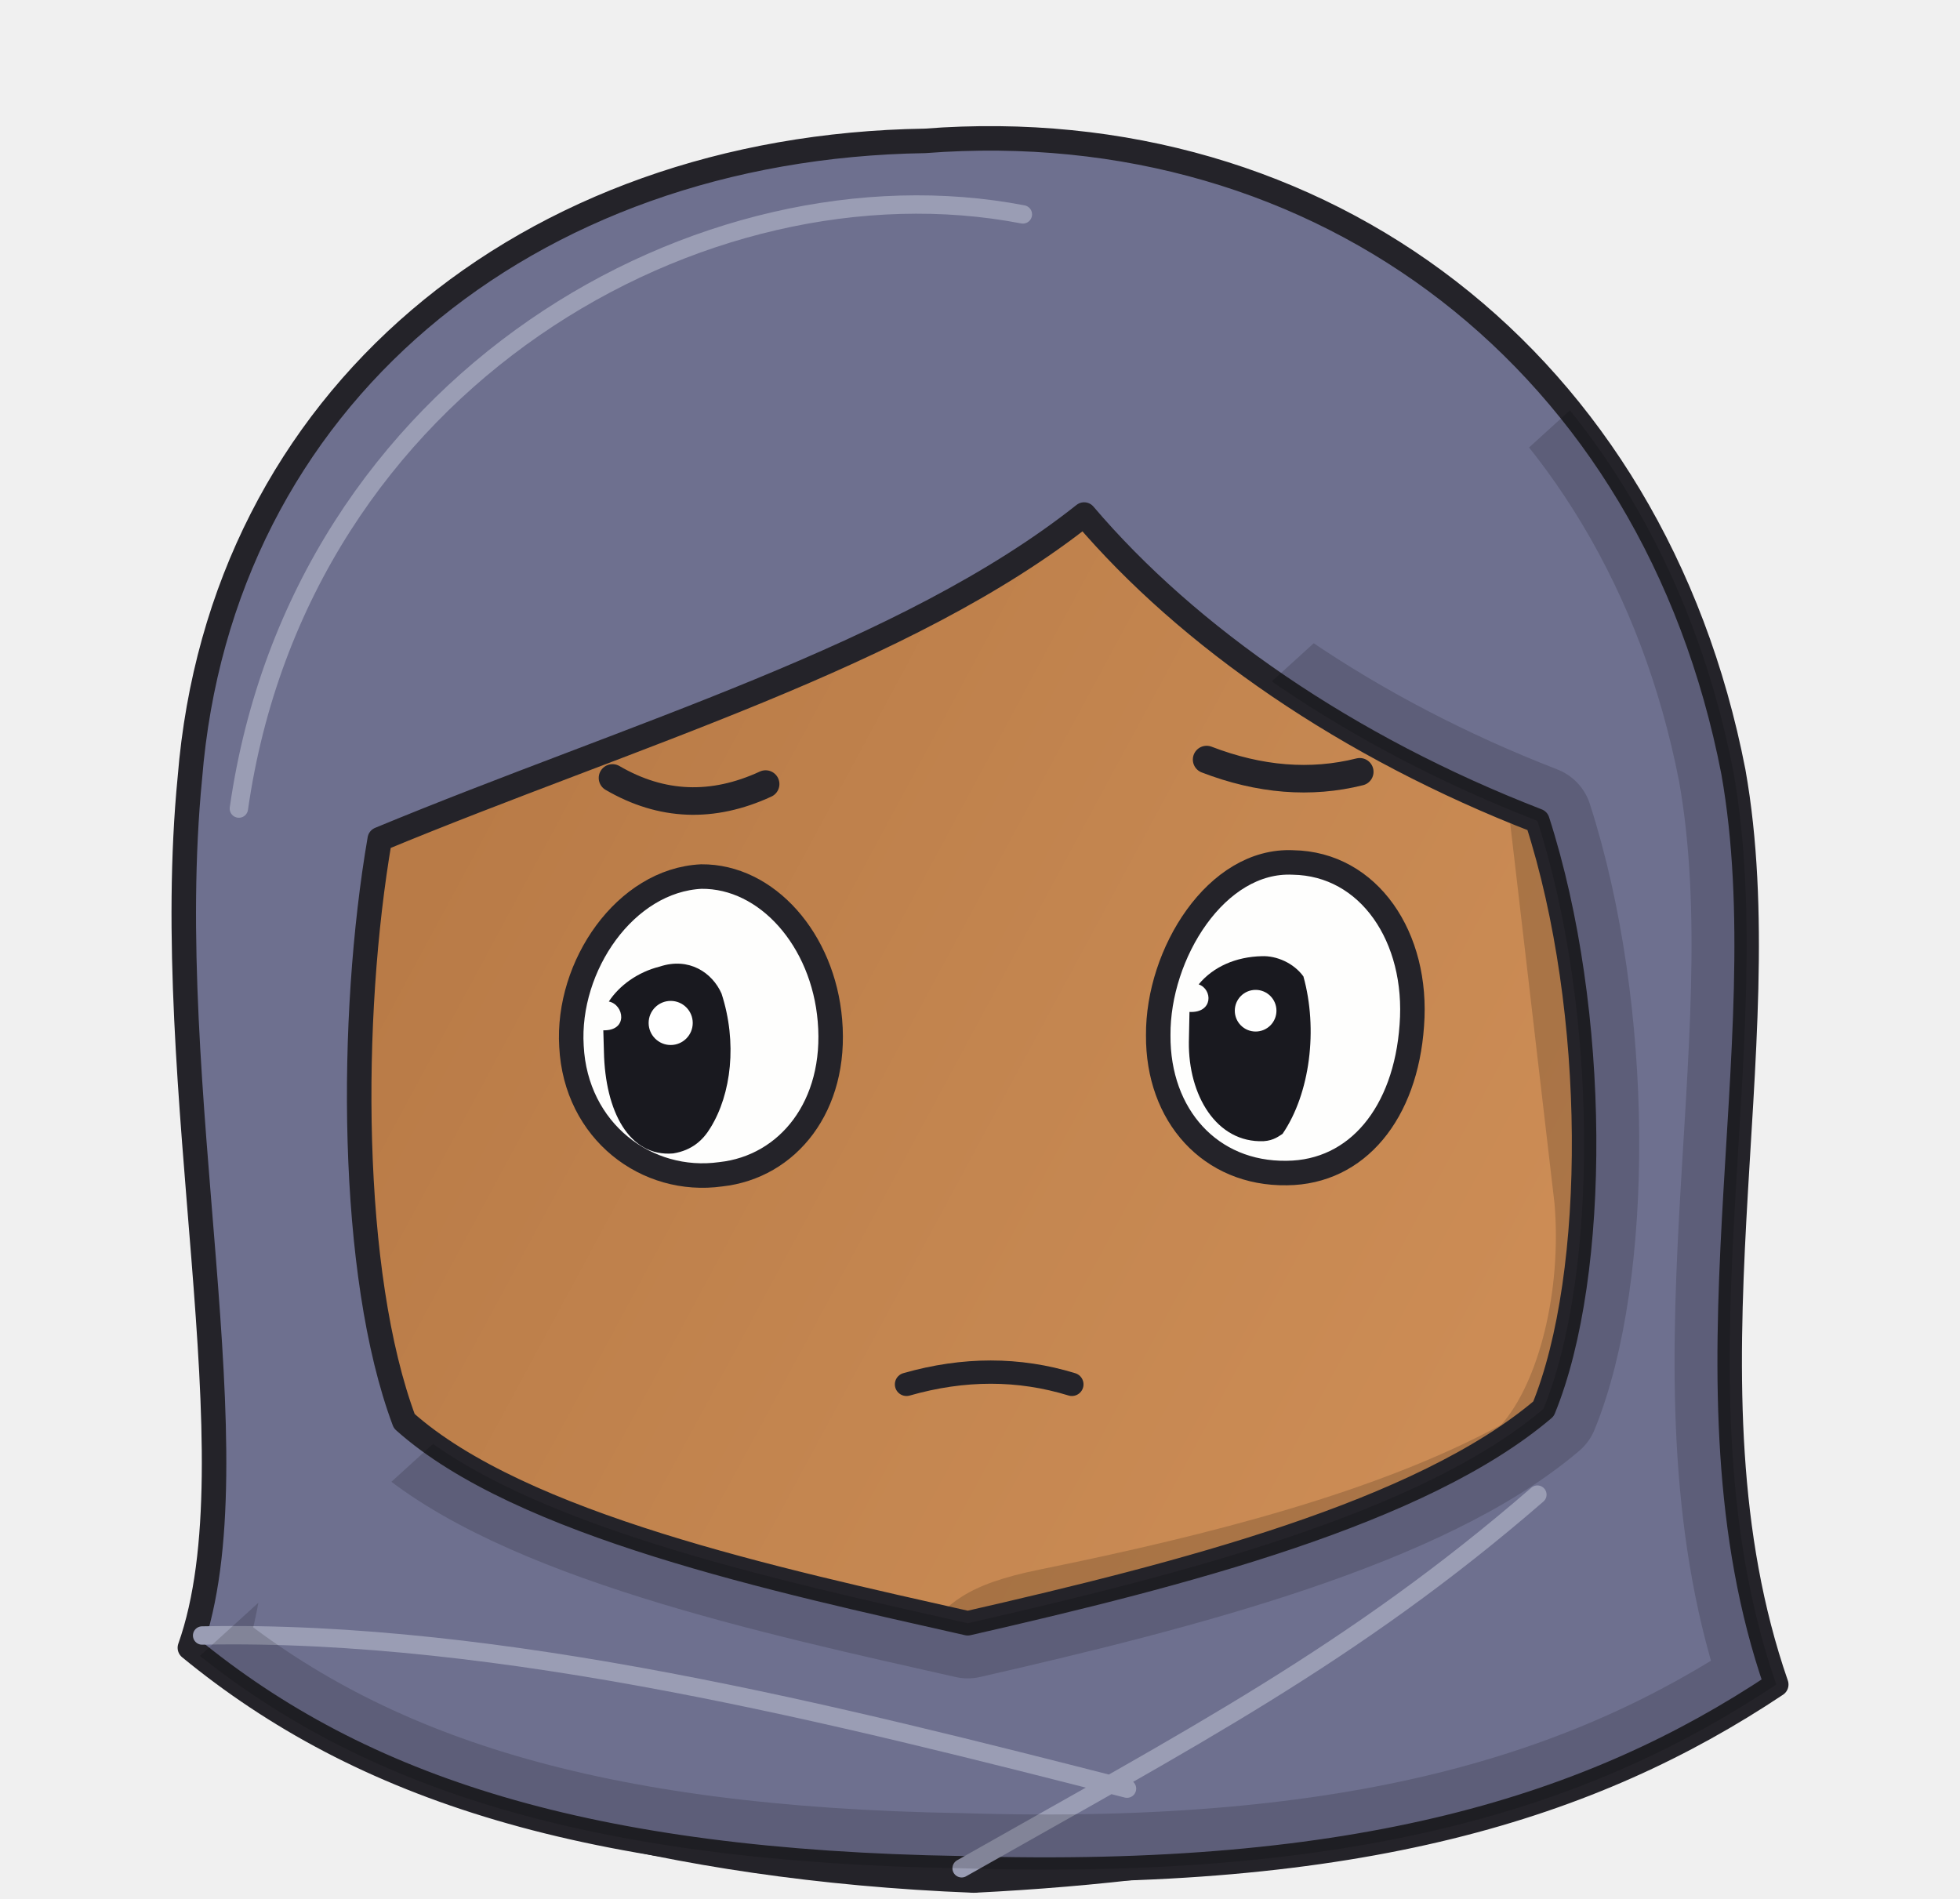
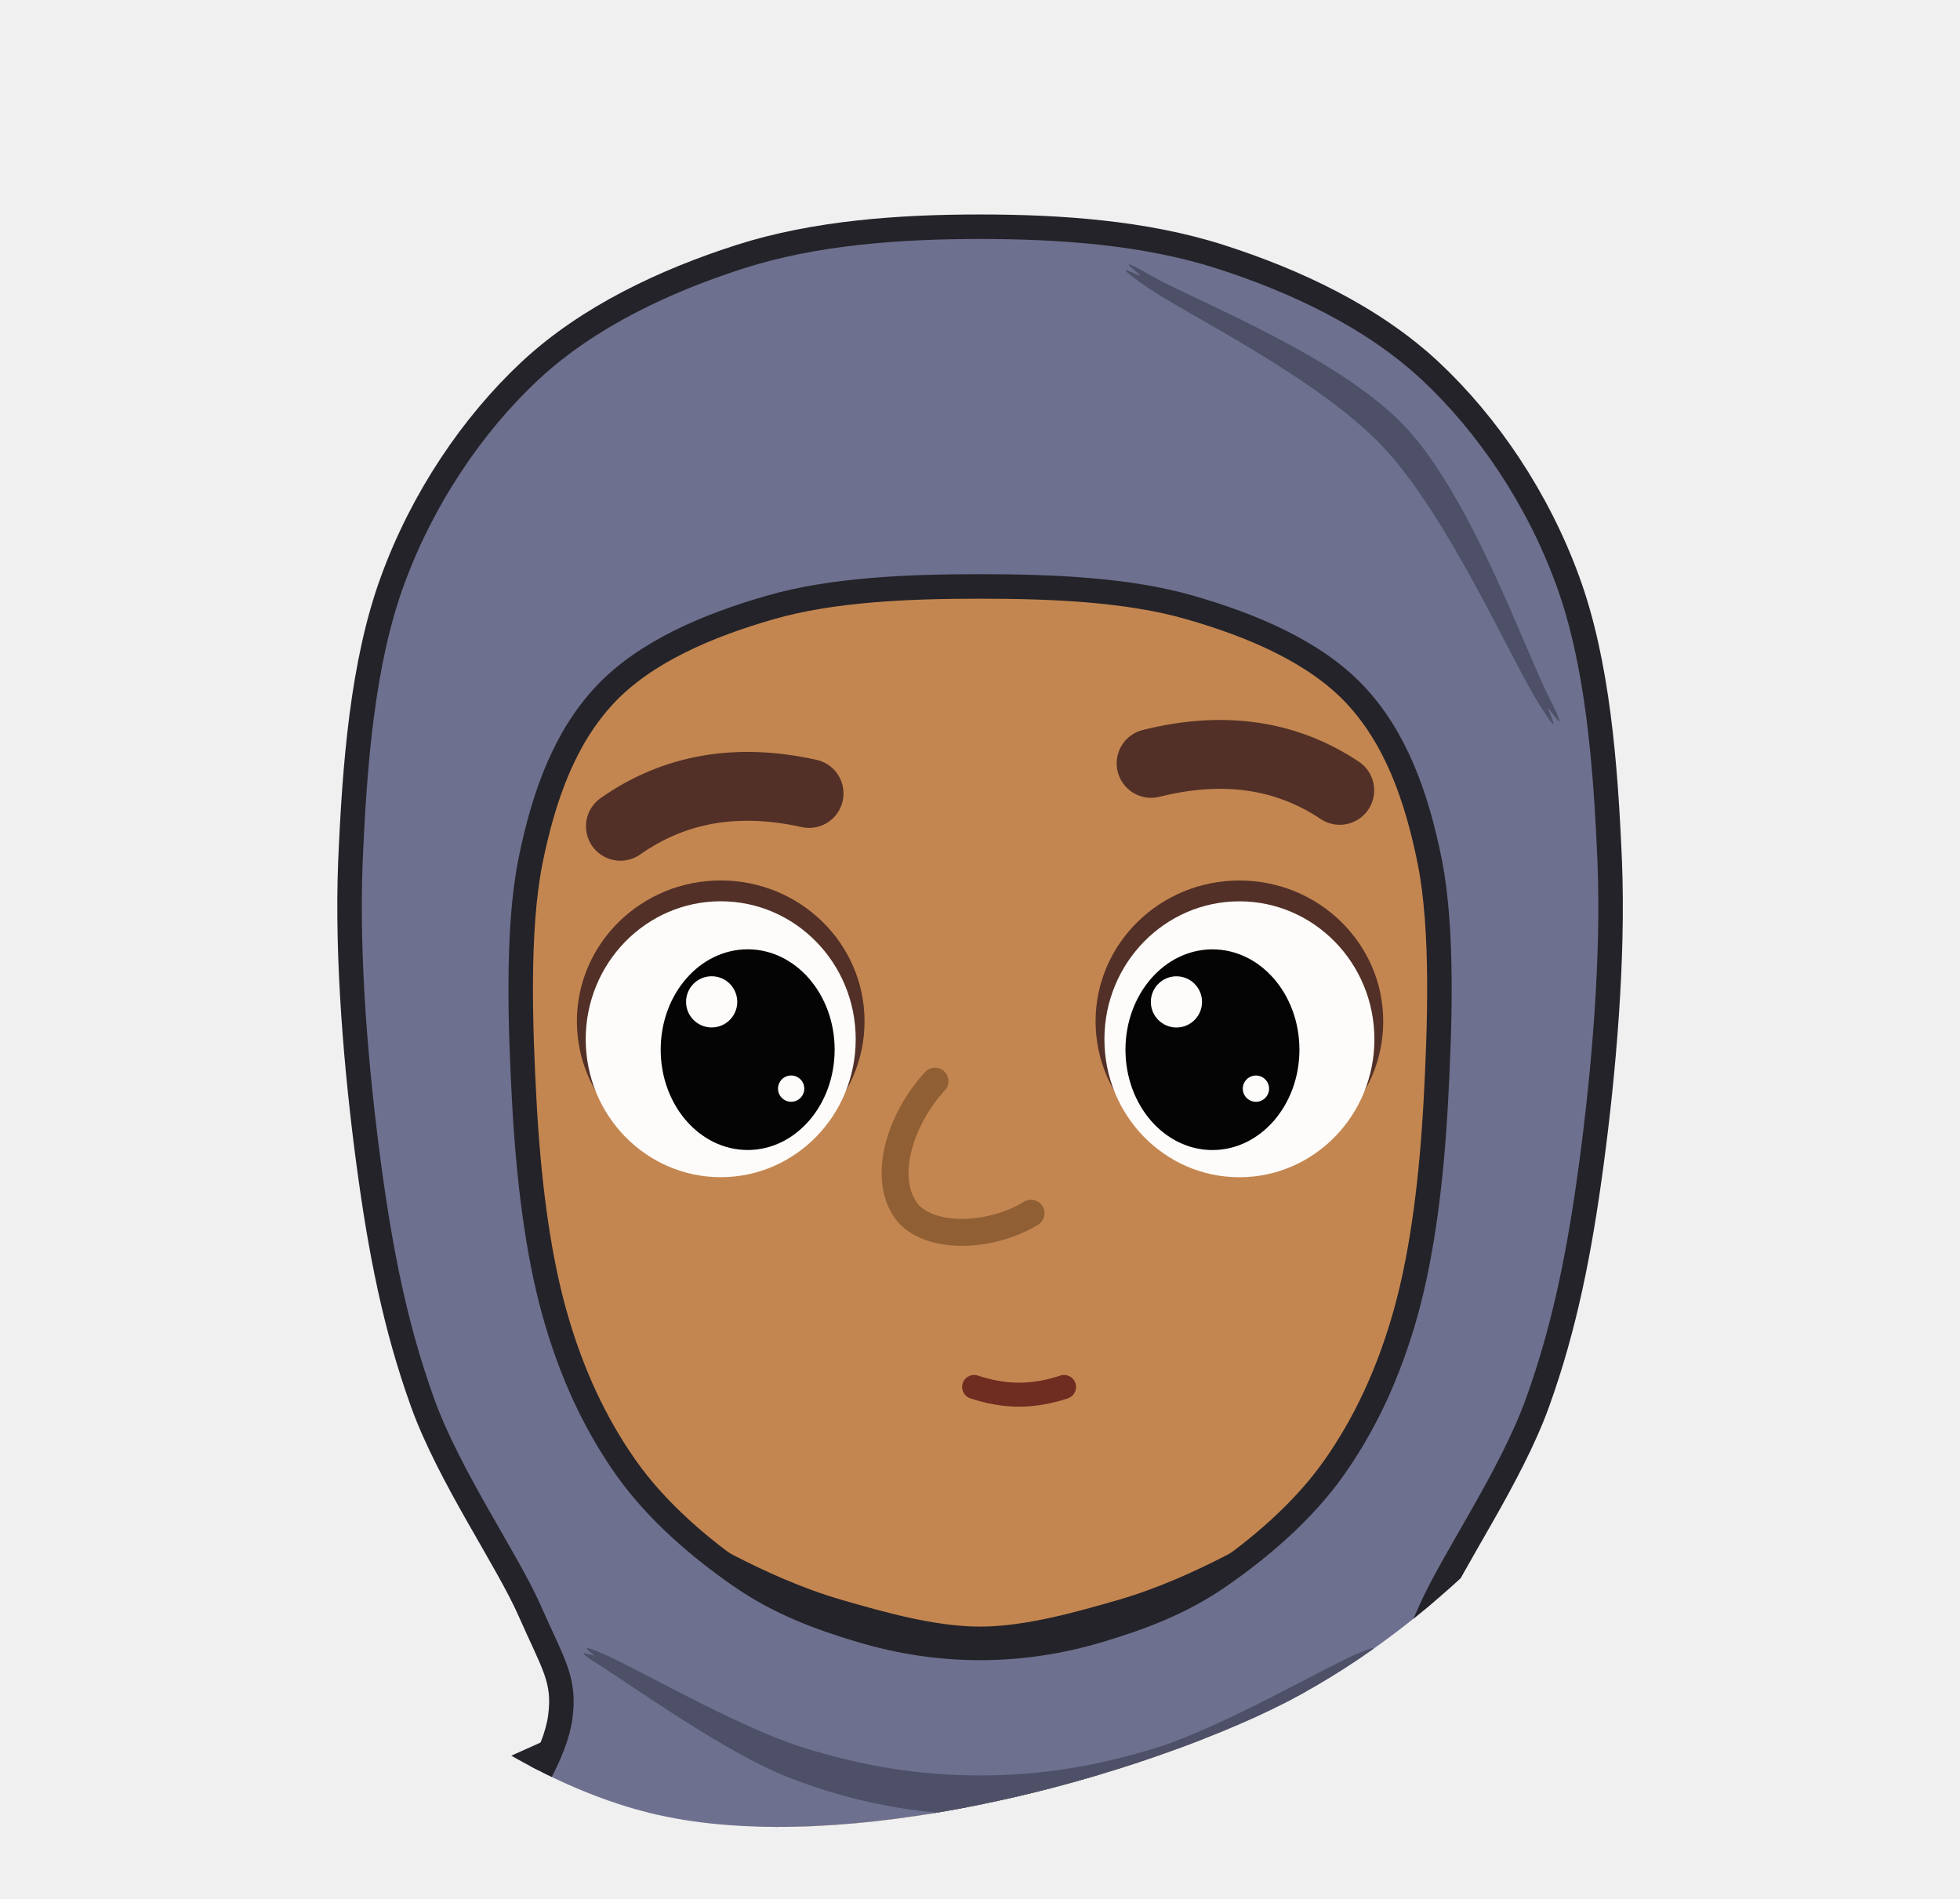
- <svg xmlns="http://www.w3.org/2000/svg" viewBox="0 0 320 310" fill="none" stroke="#242329" stroke-width="4" stroke-linecap="round" stroke-linejoin="round" role="img" aria-labelledby="hijab-reflective-title hijab-reflective-description">
+ <svg xmlns="http://www.w3.org/2000/svg" viewBox="0 0 320 310" width="320" height="310">
  <defs>
-     <linearGradient id="hijab-reflective-skin" x1="84" y1="144" x2="251" y2="234" gradientUnits="userSpaceOnUse">
-       <stop stop-color="#B97B47" />
-       <stop offset=".55" stop-color="#C48650" />
-       <stop offset="1" stop-color="#CC8C55" />
-     </linearGradient>
-     <linearGradient id="hijab-reflective-hair" x1="151" y1="43" x2="158" y2="133" gradientUnits="userSpaceOnUse">
-       <stop stop-color="#493225" />
-       <stop offset=".5" stop-color="#533B2B" />
-       <stop offset="1" stop-color="#33251E" />
-     </linearGradient>
-     <linearGradient id="hijab-reflective-mint" x1="155" y1="20" x2="162" y2="216" gradientUnits="userSpaceOnUse">
-       <stop stop-color="#B5F3D6" />
-       <stop offset=".55" stop-color="#AEF0D2" />
-       <stop offset="1" stop-color="#ABEDCF" />
-     </linearGradient>
-     <linearGradient id="hijab-reflective-ear-cushion" x1="35" y1="147" x2="62" y2="200" gradientUnits="userSpaceOnUse">
-       <stop stop-color="#309775" />
-       <stop offset="1" stop-color="#349778" />
-     </linearGradient>
-     <linearGradient id="hijab-reflective-collar-fabric" x1="99" y1="244" x2="112" y2="301" gradientUnits="userSpaceOnUse">
-       <stop stop-color="#18344F" />
-       <stop offset="1" stop-color="#1D3959" />
-     </linearGradient>
-     <clipPath id="hijab-reflective-hair-boundary">
-       <path d="M60.5 131.2C68.5 80.1 106.6 44 158.6 44.3C210.7 44.5 247.6 79.4 255.4 131.1C251.6 116.7 232 107 212.6 106.6C195.2 105.5 177.9 111 158.3 113.8C139 117 119.2 116.9 99.2 118.3C82 119.7 69.5 124.2 60.5 131.2Z" />
+     <clipPath id="cd20b">
+       <rect x="-4000" y="-4000" width="9000" height="9000" />
    </clipPath>
-     <clipPath id="hijab-reflective-head-clip">
-       <path d="M61 130.5C63 83 104 44 159 44C212 44 252 82 255 129L263.8 204.5C265 218.8 261.2 233.7 255.1 240.6C235 251.5 207.9 258.5 179.9 264.2C167.5 266.7 164.8 269.8 160.3 275C158.7 277.4 156.1 277.2 154.1 275C150.9 271 147 267.3 135.3 264.8C101.9 257.7 76.3 250.6 58.4 241.8C50.3 237.4 48.8 227.7 48.1 214.7L50.5 155Z" />
+     <clipPath id="cd20cr">
+       <path d="M849.11 514.82C851.54 584.05 829.10 653.81 791.24 712.76C753.38 771.44 694.43 835.26 621.69 868.25C548.95 901.24 431.58 929.64 354.52 910.71C277.18 891.78 196.86 818.77 157.92 754.68C119.25 690.59 105.19 599.19 121.69 526.45C138.18 453.43 190.64 363.12 256.35 317.69C321.80 272.26 428.07 256.57 514.60 253.33C601.41 249.81 720.66 254.41 776.37 297.94C832.34 341.48 846.67 445.59 849.11 514.82Z" />
+       <path d="M-473.50 -700.97L1473.50 -700.97L1473.50 745.75L-473.50 745.75Z" />
    </clipPath>
-     <clipPath id="hijab-reflective-confident-eyes">
-       <path d="M90 158L238 148L238 199L90 199Z" />
+     <clipPath id="cd20s">
+       <path d="M500 917.1L616.5 850.9C621.8 853.2 636.8 859.1 648.3 864.2C659.7 869.3 672.5 875.4 685.3 881.4C698.1 887.3 712.5 893.3 725 899.9C737.6 906.5 750.8 914.3 760.8 921.1C770.7 927.9 778 934.3 784.6 941C791.2 947.6 795.8 954.2 800.5 960.8C805.1 967.4 808.6 974.1 812.4 980.7C816.1 987.2 821.2 996.8 823 1000L177 1000C178.8 996.8 183.9 987.2 187.6 980.7C191.4 974.1 194.9 967.4 199.5 960.8C204.2 954.2 208.8 947.6 215.4 941C222 934.3 229.3 927.9 239.2 921.1C249.2 914.3 262.4 906.5 275 899.9C287.5 893.3 301.9 887.3 314.7 881.4C327.5 875.4 340.3 869.3 351.7 864.2C363.2 859.1 378.2 853.2 383.5 850.9L500 917.1Z" fill="#FAF5E9" stroke="#242329" stroke-width="10.82" stroke-linejoin="round" stroke-linecap="round" transform="translate(500 1014) scale(0.86) translate(-500 -1000)" />
+       <path d="M378.2 858.9C378.7 854.5 378.7 839.9 380.9 832.4C383.1 824.9 389.7 817 391.5 813.9C395 817 404.7 826.2 412.6 832.4C420.6 838.6 430.3 845.2 439.1 850.9C447.9 856.7 457.2 862 465.6 866.8C474 871.7 485.4 877.9 489.4 880.1C489.9 886.2 491.6 911 492.1 917.1C484.6 914 461.2 905.7 447.1 898.6C432.9 891.5 418.8 881.4 407.3 874.8C395.9 868.2 383.1 861.5 378.2 858.9ZM621.8 858.9C621.3 854.5 621.3 839.9 619.1 832.4C616.9 824.9 610.3 817 608.5 813.9C605 817 595.3 826.2 587.4 832.4C579.4 838.6 569.7 845.2 560.9 850.9C552.1 856.7 542.8 862 534.4 866.8C526 871.7 514.6 877.9 510.6 880.1C510.1 886.2 508.4 911 507.9 917.1C515.4 914 538.8 905.7 552.9 898.6C567.1 891.5 581.2 881.4 592.7 874.8C604.1 868.2 616.9 861.5 621.8 858.9Z" fill="#B7B3A9" transform="translate(500 1014) scale(0.86) translate(-500 -1000)" />
+       <path d="M492.1 911.8L507.9 911.8L507.9 1000L492.1 1000Z" fill="#B7B3A9" transform="translate(500 1014) scale(0.86) translate(-500 -1000)" />
    </clipPath>
-     <clipPath id="hijab-reflective-soft-lids">
-       <path d="M90 160Q114 149 139 157L139 199L90 199ZM185 157Q210 145 236 153L236 199L185 199Z" />
+     <clipPath id="cd20eL">
+       <ellipse cx="385.5" cy="569" rx="59.6" ry="60.9" />
    </clipPath>
-     <clipPath id="hijab-reflective-fin-half">
-       <path d="M330 0H420V420H0V300Z" />
+     <clipPath id="cd20eR">
+       <ellipse cx="614.5" cy="569" rx="59.6" ry="60.9" />
    </clipPath>
-     <clipPath id="hijab-reflective-fin-collar-front">
-       <path d="M156 271C191 267 228 257 259 245L267 281C237 298 199 305 159 307Z" />
+     <filter id="cd20bl" x="-60%" y="-90%" width="220%" height="280%">
+       <feGaussianBlur stdDeviation="15" />
+     </filter>
+     <clipPath id="cd20eo">
+       <path d="M-1000 -1000H2000V2000H-1000Z" />
    </clipPath>
-     <clipPath id="hijab-reflective-fin-hat">
-       <path d="M31 269C42 238 26 178 31 127C36 65 86 24 151 23C216 18 270 59 283 126C291 171 273 226 290 275C260 295 222 307 157 305C96 304 59 292 31 269ZM62 137C57 166 57 208 66 232C85 249 127 258 158 265C193 257 232 247 252 230C261 208 261 165 251 134C220 122 194 104 177 84C148 107 103 120 62 137Z" />
+     <clipPath id="cd20ck">
+       <ellipse cx="385.5" cy="561.1" rx="66.5" ry="65.2" />
+       <ellipse cx="385.5" cy="569" rx="62.6" ry="63.9" />
+       <ellipse cx="614.5" cy="561.1" rx="66.5" ry="65.2" />
+       <ellipse cx="614.5" cy="569" rx="62.6" ry="63.9" />
+     </clipPath>
+     <clipPath id="cd20pa" transform="scale(2.32558) translate(55 107)">
+       <path d="M289.1 149.6C290.0 175.2 281.7 201.0 267.7 222.8C253.7 244.5 231.9 268.1 205.0 280.3C178.1 292.5 134.7 303.0 106.2 296.0C77.6 289.0 47.9 262.0 33.5 238.3C19.2 214.6 14.0 180.8 20.1 153.9C26.2 126.9 45.6 93.5 69.9 76.7C94.1 59.9 133.4 54.1 165.4 52.9C197.5 51.6 241.6 53.3 262.2 69.4C282.9 85.5 288.2 124.0 289.1 149.6Z" />
+       <path d="M-200 -300L520 -300L520 235L-200 235Z" />
    </clipPath>
  </defs>
-   <g id="hijab-reflective-head">
-     <path d="M61 130.5C63 83 104 44 159 44C212 44 252 82 255 129L263.8 204.5C265 218.8 261.2 233.7 255.1 240.6C235 251.5 207.9 258.5 179.9 264.2C167.5 266.7 164.8 269.8 160.3 275C158.7 277.4 156.1 277.2 154.1 275C150.9 271 147 267.3 135.3 264.8C101.9 257.7 76.3 250.6 58.4 241.8C50.3 237.4 48.8 227.7 48.1 214.7L50.5 155Z" fill="url(#hijab-reflective-skin)" stroke-width="4.6" />
-   </g>
-   <g clip-path="url(#hijab-reflective-head-clip)" stroke="none">
-     <path d="M61 130.5C63 83 104 44 159 44C212 44 252 82 255 129L263.8 204.5C265 218.8 261.2 233.7 255.1 240.6C235 251.5 207.9 258.5 179.9 264.2C167.5 266.7 164.8 269.8 160.3 275C158.7 277.4 156.1 277.2 154.1 275C150.9 271 147 267.3 135.3 264.8C101.9 257.7 76.3 250.6 58.4 241.8C50.3 237.4 48.8 227.7 48.1 214.7L50.5 155Z" fill="#000000" fill-opacity=".16" />
-     <path d="M61 130.5C63 83 104 44 159 44C212 44 252 82 255 129L263.8 204.5C265 218.8 261.2 233.7 255.1 240.6C235 251.5 207.9 258.5 179.9 264.2C167.5 266.7 164.8 269.8 160.3 275C158.7 277.4 156.1 277.2 154.1 275C150.9 271 147 267.3 135.3 264.8C101.9 257.7 76.3 250.6 58.4 241.8C50.3 237.4 48.8 227.7 48.1 214.7L50.5 155Z" transform="translate(-10 -8)" fill="url(#hijab-reflective-skin)" />
-   </g>
-   <path d="M61 130.5C63 83 104 44 159 44C212 44 252 82 255 129L263.8 204.5C265 218.8 261.2 233.7 255.1 240.6C235 251.5 207.9 258.5 179.9 264.2C167.5 266.7 164.8 269.8 160.3 275C158.7 277.4 156.1 277.2 154.1 275C150.9 271 147 267.3 135.3 264.8C101.9 257.7 76.3 250.6 58.4 241.8C50.3 237.4 48.8 227.7 48.1 214.7L50.5 155Z" fill="none" stroke-width="4.6" />
-   <g id="hijab-reflective-collar">
-     <path d="M53 246C94 264 128 267 156 271L159 307C108 305 70 293 47 280Z" fill="#FAF5E9" stroke-width="4" />
-     <path d="M156 271C191 267 228 257 259 245L267 281C237 298 199 305 159 307Z" fill="#FAF5E9" stroke-width="4" />
-     <circle cx="177" cy="289" r="4" fill="#B1A289" />
-   </g>
-   <g clip-path="url(#hijab-reflective-fin-collar-front)">
-     <g clip-path="url(#hijab-reflective-fin-half)">
-       <path d="M156 271C191 267 228 257 259 245L267 281C237 298 199 305 159 307Z" fill="none" stroke="#000000" stroke-opacity=".16" stroke-width="18" />
-     </g>
-   </g>
-   <g id="hijab-reflective-expression-reflective">
-     <g id="hijab-reflective-eyebrows">
-       <path d="M100 127Q112 134 125 128" fill="none" stroke-width="4.5" />
-       <path d="M197 124Q210 129 222 126" fill="none" stroke-width="4.5" />
-     </g>
-     <g id="hijab-reflective-eyes">
-       <path id="hijab-reflective-eye-white-left" d="M114.5 143.1C125.2 143 134.4 153.4 135.5 166.6C136.7 180.6 128.6 190.5 117.7 191.7C105.6 193.4 94 184.7 93.3 170.8C92.5 157.7 102.1 143.7 114.5 143.1Z" fill="#FEFEFD" stroke-width="4" />
-       <g transform="translate(-16 4)">
-         <path d="M123.7 153.8C128.5 152.2 132.3 154.8 133.8 158.2C136.4 166.2 135.4 174.6 132 180.1C130.8 182.1 129 183.8 125.9 184.3C118.7 184.9 114.8 177.4 114.6 167.7L114.5 164.2C118.6 164.3 117.9 160 115.4 159.5C117.1 156.9 120.1 154.7 123.7 153.8Z" fill="#19191F" stroke="none" />
-         <circle cx="125.5" cy="163" r="3.6" fill="#FFFFFF" stroke="none" />
-       </g>
-       <path id="hijab-reflective-eye-white-right" d="M211.1 140.8C223.5 141 231.6 153 230.5 167.4C229.5 181.7 221.6 191.4 210.1 191.5C197.6 191.7 189 182.1 189.1 169C189 155.7 198.6 140.2 211.1 140.8Z" fill="#FEFEFD" stroke-width="4" />
-       <g transform="translate(-16 4)">
-         <path d="M222 152.1C224.4 152 227.2 153.2 228.8 155.4C231.2 164 229.9 174.5 225.4 181.1C224.9 181.4 224 182.2 222.3 182.3C214.6 182.6 210 174.8 210.1 166.1L210.2 161.2C214.1 161.4 214 157.5 211.7 156.7C214.1 153.8 217.8 152.2 222 152.1Z" fill="#19191F" stroke="none" />
-         <circle cx="221" cy="161" r="3.4" fill="#FFFFFF" stroke="none" />
+   <g transform="translate(-55 -107) scale(0.43)" clip-path="url(#cd20pa)">
+     <g clip-path="url(#cd20b)">
+       <g transform="translate(500 1014) scale(0.86) translate(-500 -1000)">
+         <g clip-path="url(#cd20cr)">
+           <g transform="translate(0 0.06)">
+             <path d="M500 800.6C525.6 800.6 558.7 802.4 576.8 804.6C594.9 806.8 601.5 805.3 608.5 813.9C615.6 822.5 619.6 843.4 619.1 856.2C618.7 869 625.8 880.5 605.9 890.7C586 900.8 535.3 917.1 500 917.1C464.7 917.1 414 900.8 394.1 890.7C374.2 880.5 381.3 869 380.9 856.2C380.4 843.4 384.4 822.5 391.5 813.9C398.5 805.3 405.1 806.8 423.2 804.6C441.3 802.4 474.4 800.6 500 800.6Z" fill="#B7B3A9" />
+           </g>
+         </g>
+         <g clip-path="url(#cd20cr)">
+           <g transform="translate(0 0.06)">
+             <path d="M407.3 768.9L407.3 935.7Q407.3 967.4 439.1 967.4L560.9 967.4Q592.7 967.4 592.7 935.7L592.7 768.9Z" fill="#C48650" stroke="#242329" stroke-width="10.82" stroke-linejoin="round" stroke-linecap="round" />
+             <ellipse cx="500" cy="811.2" rx="92.7" ry="60.9" fill="#905F34" />
+           </g>
+         </g>
+         <g transform="matrix(1 0.0001 -0.0001 1 0.08335 0.01754)">
+           <path d="M500 255.3C526.5 255.3 554.7 258.6 579.4 265.9C604.1 273.2 628.8 284 648.3 299C667.7 314 684.4 334.9 695.9 355.9C707.4 376.8 712.9 400 717.1 424.7C721.3 449.4 720.8 475.5 721.1 504.1C721.3 532.8 720 570.3 718.4 596.8C716.9 623.3 714.2 645.3 711.8 663C709.4 680.6 708.9 689.5 703.8 702.7C698.8 715.9 688.2 732.5 681.3 742.4C674.5 752.3 669.8 755.6 662.8 762.3C655.9 768.9 648.4 775.5 639.7 782.1C630.9 788.7 623.4 795.4 610.5 802C597.6 808.6 580.6 816.5 562.2 821.8C543.8 827.1 520.7 833.7 500 833.7C479.3 833.7 456.2 827.1 437.8 821.8C419.4 816.5 402.4 808.6 389.5 802C376.6 795.4 369.1 788.7 360.3 782.1C351.6 775.5 344.1 768.9 337.2 762.3C330.2 755.6 325.5 752.3 318.7 742.4C311.8 732.5 301.2 715.9 296.2 702.7C291.1 689.5 290.6 680.6 288.2 663C285.8 645.3 283.1 623.3 281.6 596.8C280 570.3 278.7 532.8 278.9 504.1C279.2 475.5 278.7 449.4 282.9 424.7C287.1 400 292.6 376.8 304.1 355.9C315.6 334.9 332.3 314 351.7 299C371.2 284 395.9 273.2 420.6 265.9C445.3 258.6 473.5 255.3 500 255.3Z" fill="#C48650" data-sk="1" stroke="#242329" stroke-width="10.82" stroke-linejoin="round" stroke-linecap="round" />
+         </g>
+         <g clip-path="url(#cd20cr)">
+           <g transform="translate(0 0.13)">
+             <path d="M500 917.1L616.5 850.9C621.8 853.2 636.8 859.1 648.3 864.2C659.7 869.3 672.5 875.4 685.3 881.4C698.1 887.3 712.5 893.3 725 899.9C737.6 906.5 750.8 914.3 760.8 921.1C770.7 927.9 778 934.3 784.6 941C791.2 947.6 795.8 954.2 800.5 960.8C805.1 967.4 808.6 974.1 812.4 980.7C816.1 987.2 821.2 996.8 823 1000L177 1000C178.8 996.8 183.9 987.2 187.6 980.7C191.4 974.1 194.9 967.4 199.5 960.8C204.2 954.2 208.8 947.6 215.4 941C222 934.3 229.3 927.9 239.2 921.1C249.2 914.3 262.4 906.5 275 899.9C287.5 893.3 301.9 887.3 314.7 881.4C327.5 875.4 340.3 869.3 351.7 864.2C363.2 859.1 378.2 853.2 383.5 850.9L500 917.1Z" fill="#FAF5E9" stroke="#242329" stroke-width="10.82" stroke-linejoin="round" stroke-linecap="round" />
+             <path d="M378.2 858.9C378.7 854.5 378.7 839.9 380.9 832.4C383.1 824.9 389.7 817 391.5 813.9C395 817 404.7 826.2 412.6 832.4C420.6 838.6 430.3 845.2 439.1 850.9C447.9 856.7 457.2 862 465.6 866.8C474 871.7 485.4 877.9 489.4 880.1C489.9 886.2 491.6 911 492.1 917.1C484.6 914 461.2 905.7 447.1 898.6C432.9 891.5 418.8 881.4 407.3 874.8C395.9 868.2 383.1 861.5 378.2 858.9ZM621.8 858.9C621.3 854.5 621.3 839.9 619.1 832.4C616.9 824.9 610.3 817 608.5 813.9C605 817 595.3 826.2 587.4 832.4C579.4 838.6 569.7 845.2 560.9 850.9C552.1 856.7 542.8 862 534.4 866.8C526 871.7 514.6 877.9 510.6 880.1C510.1 886.2 508.4 911 507.9 917.1C515.4 914 538.8 905.7 552.9 898.6C567.1 891.5 581.2 881.4 592.7 874.8C604.1 868.2 616.9 861.5 621.8 858.9Z" fill="#B7B3A9" />
+             <path d="M492.1 911.8L507.9 911.8L507.9 1000L492.1 1000Z" fill="#B7B3A9" />
+           </g>
+         </g>
+         <g transform="matrix(1 0.0001 -0.0001 1 0.08335 0.01754)">
+           <g filter="url(#cd20bl)">
+             <ellipse cx="330.6" cy="668.3" rx="35.7" ry="19.9" fill="#D07548" opacity="0.000" transform="matrix(0.4 0 0 0.4 198.36 400.98)" />
+           </g>
+           <g filter="url(#cd20bl)">
+             <ellipse cx="669.4" cy="668.3" rx="35.7" ry="19.9" fill="#D07548" opacity="0.000" transform="matrix(0.4 0 0 0.4 401.64 400.98)" />
+           </g>
+         </g>
+         <g transform="matrix(1 0.0001 -0.0001 1 0.08335 0.01754)">
+           <g clip-path="url(#cd20eo)" display="inline">
+             <g>
+               <ellipse cx="385.5" cy="561.1" rx="63.5" ry="62.2" fill="#523027" />
+               <ellipse cx="385.5" cy="569" rx="59.6" ry="60.9" fill="#FDFCFA" />
+               <g clip-path="url(#cd20eL)">
+                 <g transform="translate(0.00 0.00)">
+                   <ellipse cx="397.4" cy="573.6" rx="38.4" ry="44.3" fill="#050404" />
+                   <circle cx="381.5" cy="552.5" r="11.3" fill="#FDFCFA" />
+                   <circle cx="416.6" cy="590.8" r="5.8" fill="#FDFCFA" />
+                 </g>
+               </g>
+             </g>
+             <g>
+               <ellipse cx="614.5" cy="561.1" rx="63.5" ry="62.2" fill="#523027" />
+               <ellipse cx="614.5" cy="569" rx="59.6" ry="60.9" fill="#FDFCFA" />
+               <g clip-path="url(#cd20eR)">
+                 <g transform="translate(0.00 0.00)">
+                   <ellipse cx="602.6" cy="573.6" rx="38.4" ry="44.3" fill="#050404" />
+                   <circle cx="586.7" cy="552.5" r="11.3" fill="#FDFCFA" />
+                   <circle cx="621.8" cy="590.8" r="5.8" fill="#FDFCFA" />
+                 </g>
+               </g>
+             </g>
+           </g>
+           <g clip-path="url(#cd20ck)">
+             <g>
+               <path d="M312.7 618C312.7 669.6 458.3 669.6 458.3 618Q385.5 596.8 312.7 618ZM541.7 618C541.7 669.6 687.3 669.6 687.3 618Q614.5 596.8 541.7 618Z" fill="#C48650" display="none" />
+             </g>
+           </g>
+           <path fill="none" stroke="#523027" stroke-linecap="round" stroke-linejoin="round" display="none" />
+           <path fill="none" stroke="#523027" stroke-width="30.4" stroke-linecap="round" stroke-linejoin="round" d="M341.2 475.0Q376.9 449.9 424.5 460.5M658.8 459.1Q623.1 435.3 575.5 447.2" transform="translate(0 0.00)" />
+           <g>
+             <path d="M480.1 587.5C464.3 604.7 456.3 631.2 468.2 645.8C478.8 657.7 505.3 656.4 522.5 645.8" fill="none" stroke="#905F34" stroke-width="11.9" stroke-linecap="round" stroke-linejoin="round" />
+           </g>
+           <path fill="#6E2D20" stroke="#6E2D20" stroke-linejoin="round" stroke-linecap="round" d="M497.4 722.5C504.0 724.7 510.6 725.9 517.2 725.9C523.8 725.9 530.5 724.7 537.1 722.5C530.5 724.7 523.8 725.9 517.2 725.9C510.6 725.9 504.0 724.7 497.4 722.5Z" stroke-width="10.60" />
+           <path fill="#FDFCFA" display="none" />
+           <g>
+             <path d="M469.6 731.4Q500 714.2 530.4 731.4Q500 745.1 469.6 731.4Z" fill="#D9604A" display="none" />
+           </g>
+         </g>
+         <g transform="matrix(1 0.0001 -0.0001 1 0.08335 0.01754)">
+           <path d="M772.7 1000C681.8 1000 318.2 1000 227.3 1000C230.8 994.1 238.3 977.9 248.5 964.8C258.6 951.6 277.2 937.2 288.2 921.1C299.2 905 312.5 884.7 314.7 868.2C316.9 851.6 311.6 845 301.4 821.8C291.3 798.7 265.7 762.3 253.8 729.2C241.9 696.1 235.3 663 230 623.3C224.7 583.6 220.3 533.7 222 490.9C223.8 448.1 227.3 402.7 240.6 366.5C253.8 330.3 275.9 297.6 301.4 273.8C327 250 361 234.1 394.1 223.5C427.2 212.9 464.7 210.3 500 210.3C535.3 210.3 572.8 212.9 605.9 223.5C639 234.1 673 250 698.6 273.8C724.1 297.6 746.2 330.3 759.4 366.5C772.7 402.7 776.2 448.1 778 490.9C779.7 533.7 775.3 583.6 770 623.3C764.7 663 758.1 696.1 746.2 729.2C734.3 762.3 708.7 798.7 698.6 821.8C688.4 845 683.1 851.6 685.3 868.2C687.5 884.7 700.8 905 711.8 921.1C722.8 937.2 741.4 951.6 751.5 964.8C761.7 977.9 769.2 994.1 772.7 1000ZM500 369.1C530.9 369.1 565.1 370.4 592.7 378.4C620.2 386.3 647.8 398 665.5 416.8C683.1 435.5 692.6 460.9 698.6 490.9C704.5 520.9 703 563.7 701.2 596.8C699.4 629.9 695.5 662.5 688 689.5C680.5 716.4 669.9 738.9 656.2 758.3C642.5 777.7 623.1 794 605.9 805.9C588.7 817.9 570.6 824.5 552.9 829.8C535.3 835.1 517.6 837.7 500 837.7C482.4 837.7 464.7 835.1 447.1 829.8C429.4 824.5 411.3 817.9 394.1 805.9C376.9 794 357.5 777.7 343.8 758.3C330.1 738.9 319.5 716.4 312 689.5C304.5 662.5 300.6 629.9 298.8 596.8C297 563.7 295.5 520.9 301.4 490.9C307.4 460.9 316.9 435.5 334.5 416.8C352.2 398 379.8 386.3 407.3 378.4C434.9 370.4 469.1 369.1 500 369.1Z" fill="#6E708F" fill-rule="evenodd" stroke="#242329" stroke-width="10.82" stroke-linejoin="round" stroke-linecap="round" />
+           <path d="M329.5 841C329.9 841.7 317.6 836.4 332 845.3C346.3 854.3 387.5 883.9 415.5 894.9C443.5 905.8 471.8 911.2 500 911.2C528.2 911.2 556.5 905.8 584.5 894.9C612.5 883.9 653.7 854.3 668 845.3C682.4 836.4 670.1 841.7 670.5 841C669.7 841 680.7 834 665.5 840.7C650.4 847.4 607.2 872.3 579.6 881.2C552 890 526.5 894 500 894C473.5 894 448 890 420.4 881.2C392.8 872.3 349.6 847.4 334.5 840.7C319.3 834 330.3 841 329.5 841ZM570.5 231.8C570.9 232.6 554.8 223.7 572.7 236.3C590.6 248.9 648.9 276.7 677.9 307.5C706.8 338.2 734.4 401.5 746.6 420.7C758.7 440 750.2 422.7 750.9 423.1C751 422.3 761.7 438.9 751.2 418.1C740.6 397.3 716.8 329.4 687.5 298.4C658.2 267.4 595 243 575.5 231.9C556.1 220.8 571.4 231.8 570.5 231.8Z" fill="#4E5068" />
+         </g>
      </g>
    </g>
-     <path d="M148 226Q162 222 175 226" fill="none" stroke-width="3.8" />
-   </g>
-   <g id="hijab-reflective-headgear">
-     <path d="M31 269C42 238 26 178 31 127C36 65 86 24 151 23C216 18 270 59 283 126C291 171 273 226 290 275C260 295 222 307 157 305C96 304 59 292 31 269ZM62 137C57 166 57 208 66 232C85 249 127 258 158 265C193 257 232 247 252 230C261 208 261 165 251 134C220 122 194 104 177 84C148 107 103 120 62 137Z" fill="#6E708F" stroke-width="4" fill-rule="evenodd" />
-     <path d="M33 267C82 266 137 280 184 292M251 244C221 270 194 284 157 305M39 132C49 62 115 25 167 35" fill="none" stroke-width="3" stroke="#9A9DB4" />
-   </g>
-   <g clip-path="url(#hijab-reflective-fin-hat)">
-     <g clip-path="url(#hijab-reflective-fin-half)">
-       <path d="M31 269C42 238 26 178 31 127C36 65 86 24 151 23C216 18 270 59 283 126C291 171 273 226 290 275C260 295 222 307 157 305C96 304 59 292 31 269ZM62 137C57 166 57 208 66 232C85 249 127 258 158 265C193 257 232 247 252 230C261 208 261 165 251 134C220 122 194 104 177 84C148 107 103 120 62 137Z" fill="none" stroke="#000000" stroke-opacity=".16" stroke-width="18" />
+     <g clip-path="url(#cd20b)">
+       <g transform="translate(0 0.00)" />
    </g>
  </g>
</svg>
